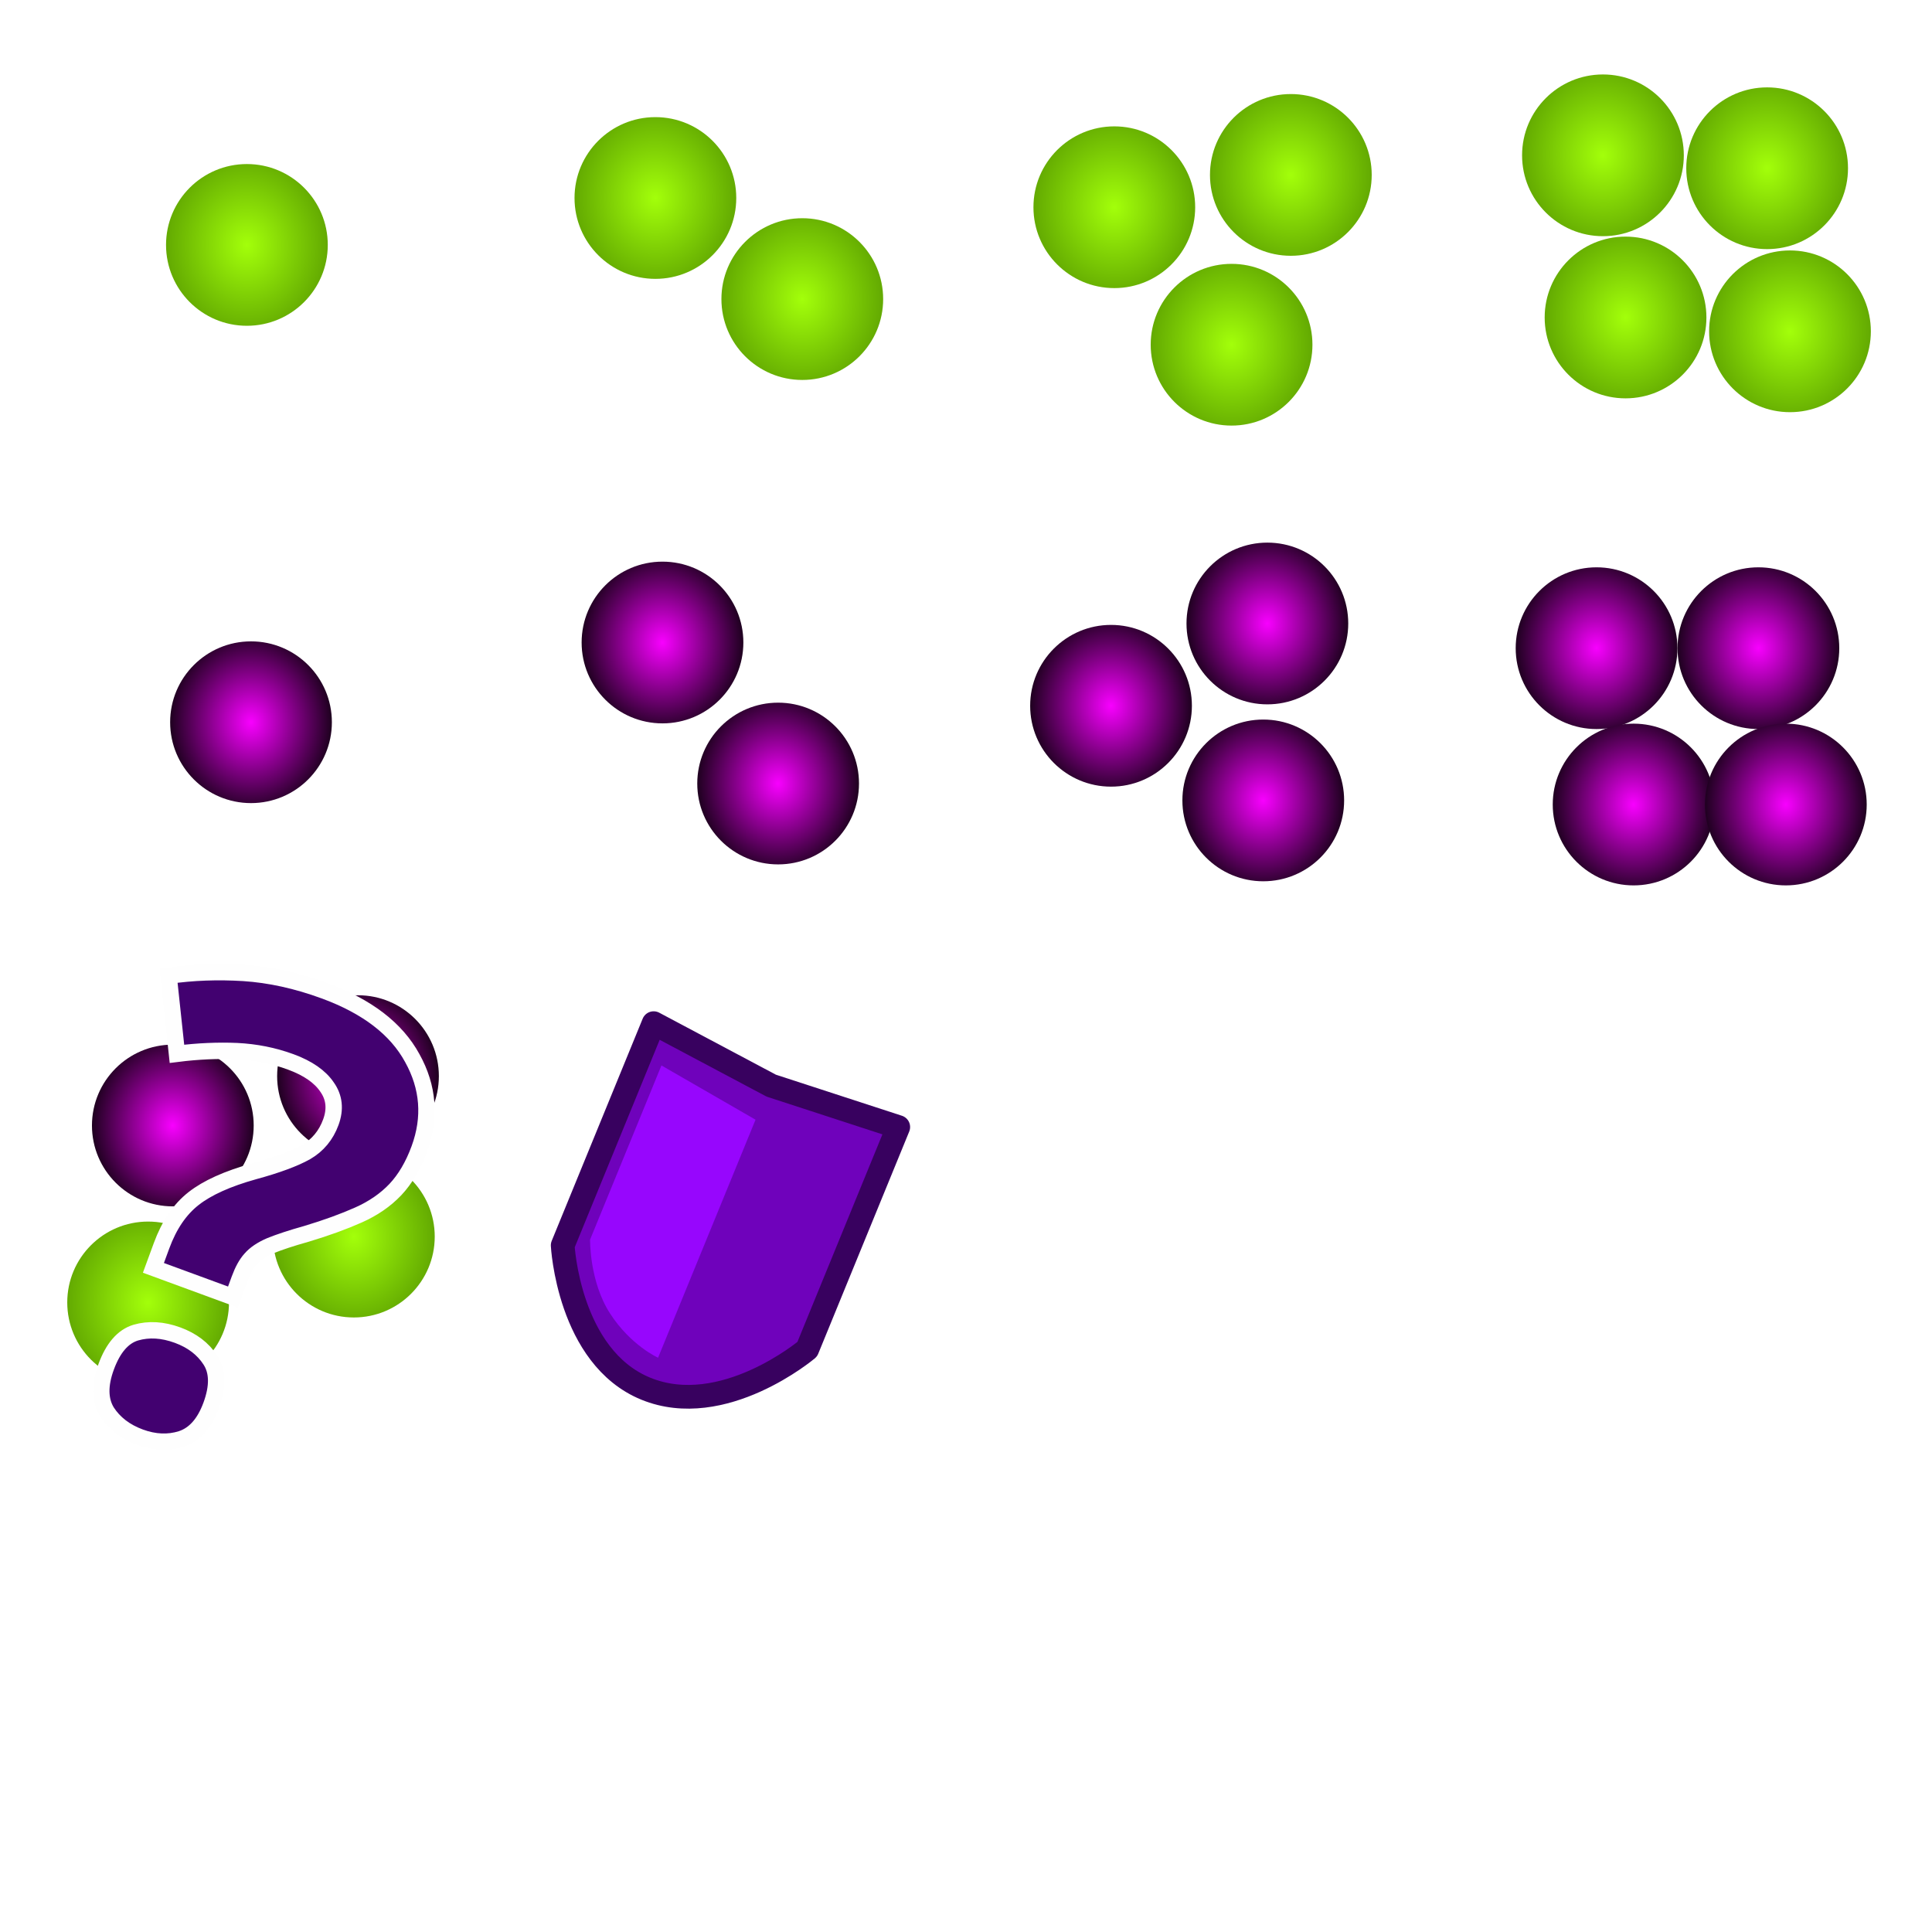
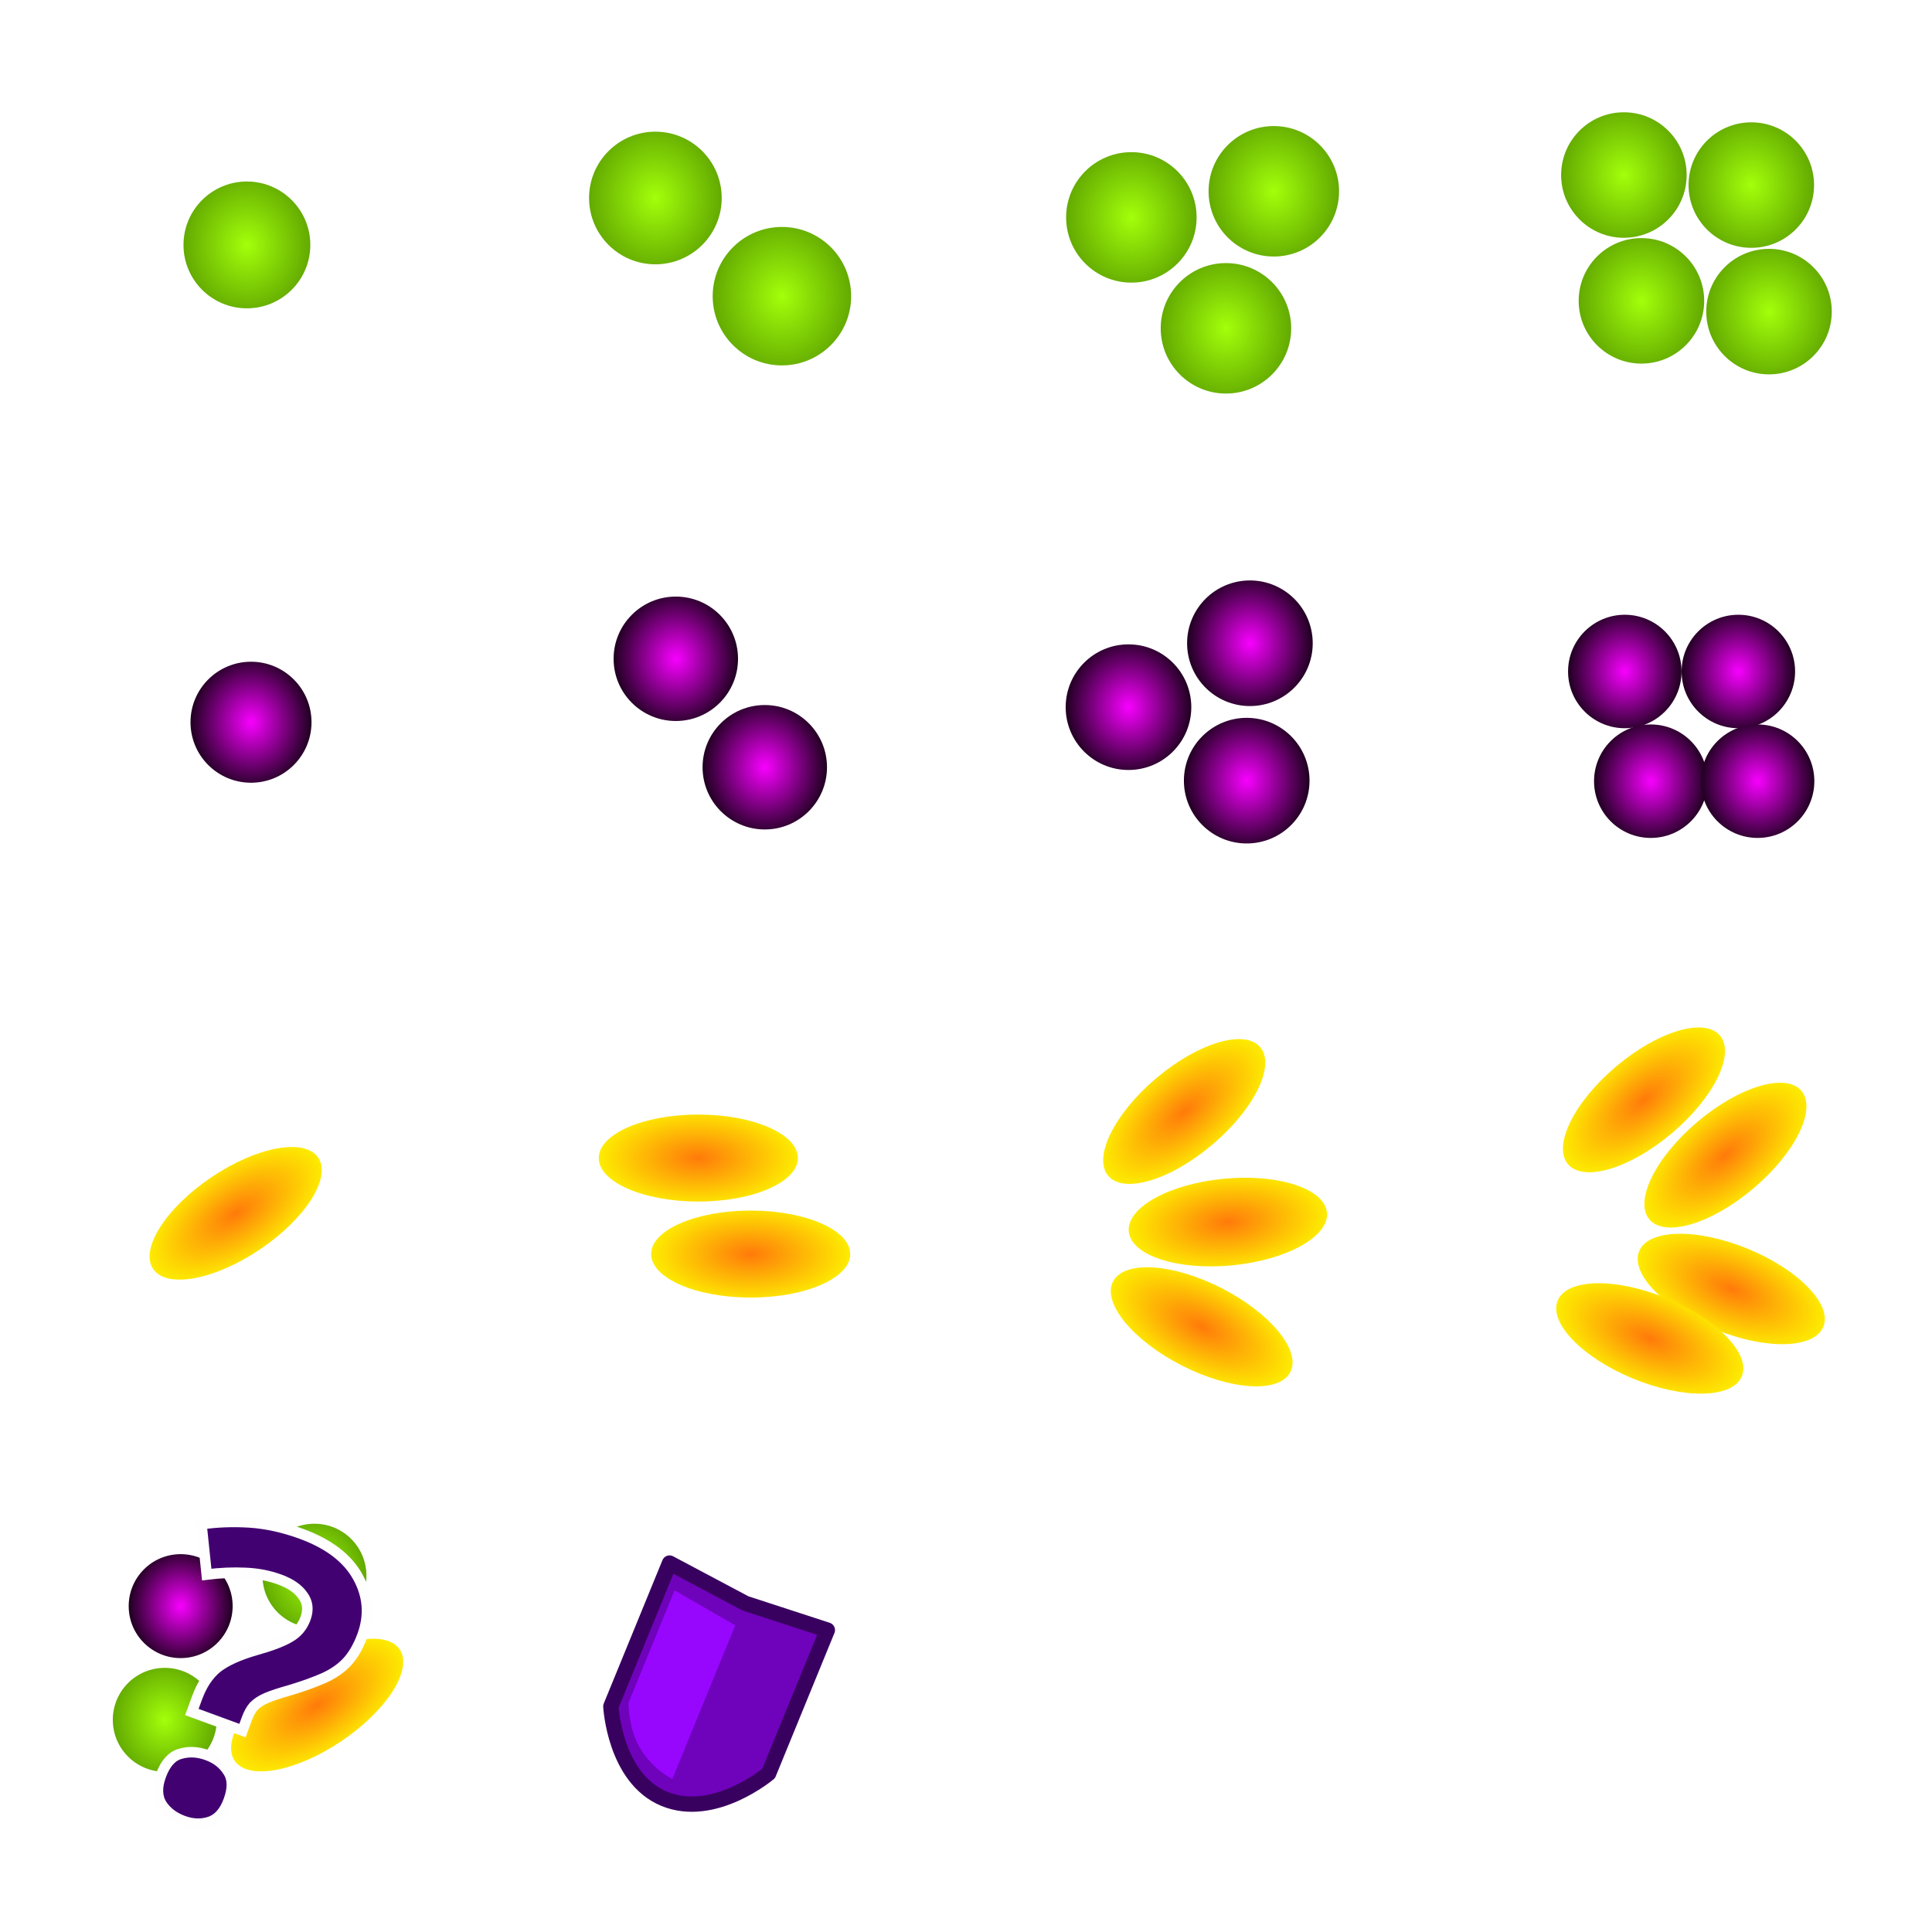
<svg xmlns="http://www.w3.org/2000/svg" xmlns:xlink="http://www.w3.org/1999/xlink" width="256" height="256" viewBox="0 0 67.733 67.733" version="1.1" id="svg8">
  <defs id="defs2">
    <linearGradient id="linearGradient4668">
      <stop style="stop-color:#f800ff;stop-opacity:1" offset="0" id="stop4664" />
      <stop style="stop-color:#000000;stop-opacity:1" offset="1" id="stop4666" />
    </linearGradient>
-     <radialGradient xlink:href="#linearGradient963" id="radialGradient933-0" cx="122.653" cy="93.171" fx="122.653" fy="93.171" r="2.835" gradientUnits="userSpaceOnUse" gradientTransform="matrix(1.140641,-0.04223909,0.04714159,1.27303,-121.3188,122.7792)" />
+     <radialGradient xlink:href="#linearGradient963" id="radialGradient933-0" cx="122.653" cy="93.171" fx="122.653" fy="93.171" r="2.835" gradientUnits="userSpaceOnUse" gradientTransform="matrix(0.9354174,-0.03463945,0.03865989,1.043987,-95.35716,143.1873)" />
    <linearGradient id="linearGradient963">
      <stop id="stop959" offset="0" style="stop-color:#a3ff0a;stop-opacity:1" />
      <stop id="stop961" offset="1" style="stop-color:#5a9e00;stop-opacity:1" />
    </linearGradient>
-     <radialGradient xlink:href="#linearGradient963" id="radialGradient933-0-8" cx="122.653" cy="93.171" fx="122.653" fy="93.171" r="2.835" gradientUnits="userSpaceOnUse" gradientTransform="matrix(1.140641,-0.04223909,0.04714159,1.27303,-116.1688,126.3227)" />
-     <radialGradient xlink:href="#linearGradient963" id="radialGradient933-0-7" cx="122.653" cy="93.171" fx="122.653" fy="93.171" r="2.835" gradientUnits="userSpaceOnUse" gradientTransform="matrix(1.140641,-0.04223909,0.04714159,1.27303,-99.04019,121.9697)" />
-     <radialGradient xlink:href="#linearGradient963" id="radialGradient933-0-8-2" cx="122.653" cy="93.171" fx="122.653" fy="93.171" r="2.835" gradientUnits="userSpaceOnUse" gradientTransform="matrix(1.140641,-0.0422391,0.04714161,1.27303,-105.2296,123.1036)" />
-     <radialGradient xlink:href="#linearGradient963" id="radialGradient933-0-7-7" cx="122.653" cy="93.171" fx="122.653" fy="93.171" r="2.835" gradientUnits="userSpaceOnUse" gradientTransform="matrix(1.140641,-0.0422391,0.04714161,1.27303,-101.1191,127.9228)" />
-     <radialGradient xlink:href="#linearGradient4668" id="radialGradient933-0-7-7-9" cx="122.653" cy="93.171" fx="122.653" fy="93.171" r="2.835" gradientUnits="userSpaceOnUse" gradientTransform="matrix(1.140641,-0.04223911,0.04714162,1.27303,-121.07,138.3632)" />
-     <radialGradient xlink:href="#linearGradient4668" id="radialGradient933-0-7-7-9-6" cx="122.653" cy="93.171" fx="122.653" fy="93.171" r="2.835" gradientUnits="userSpaceOnUse" gradientTransform="matrix(1.140641,-0.04223913,0.04714163,1.27303,-117.016,143.3068)" />
-     <radialGradient xlink:href="#linearGradient963" id="radialGradient933-0-5" cx="122.653" cy="93.171" fx="122.653" fy="93.171" r="2.835" gradientUnits="userSpaceOnUse" gradientTransform="matrix(1.140641,-0.04223909,0.04714159,1.27303,-135.6399,124.424)" />
-     <radialGradient xlink:href="#linearGradient963" id="radialGradient933-0-7-7-6" cx="122.653" cy="93.171" fx="122.653" fy="93.171" r="2.835" gradientUnits="userSpaceOnUse" gradientTransform="matrix(1.140641,-0.0422391,0.04714161,1.27303,-87.30647,126.9678)" />
-     <radialGradient xlink:href="#linearGradient963" id="radialGradient933-0-8-2-1" cx="122.653" cy="93.171" fx="122.653" fy="93.171" r="2.835" gradientUnits="userSpaceOnUse" gradientTransform="matrix(1.140641,-0.0422391,0.04714161,1.27303,-88.09895,121.283)" />
-     <radialGradient xlink:href="#linearGradient963" id="radialGradient933-0-7-9" cx="122.653" cy="93.171" fx="122.653" fy="93.171" r="2.835" gradientUnits="userSpaceOnUse" gradientTransform="matrix(1.140641,-0.04223909,0.04714159,1.27303,-82.34238,121.736)" />
-     <radialGradient xlink:href="#linearGradient963" id="radialGradient933-0-7-7-6-0" cx="122.653" cy="93.171" fx="122.653" fy="93.171" r="2.835" gradientUnits="userSpaceOnUse" gradientTransform="matrix(1.140641,-0.0422391,0.04714161,1.27303,-81.54202,127.4535)" />
-     <radialGradient xlink:href="#linearGradient4668" id="radialGradient933-0-7-7-9-2" cx="122.653" cy="93.171" fx="122.653" fy="93.171" r="2.835" gradientUnits="userSpaceOnUse" gradientTransform="matrix(1.140641,-0.04223911,0.04714162,1.27303,-135.4957,141.1583)" />
-     <radialGradient xlink:href="#linearGradient4668" id="radialGradient933-0-7-7-9-6-9" cx="122.653" cy="93.171" fx="122.653" fy="93.171" r="2.835" gradientUnits="userSpaceOnUse" gradientTransform="matrix(1.140641,-0.04223913,0.04714163,1.27303,-105.3451,140.5813)" />
-     <radialGradient xlink:href="#linearGradient4668" id="radialGradient933-0-7-7-9-6-1" cx="122.653" cy="93.171" fx="122.653" fy="93.171" r="2.835" gradientUnits="userSpaceOnUse" gradientTransform="matrix(1.140641,-0.04223913,0.04714163,1.27303,-99.86321,137.696)" />
-     <radialGradient xlink:href="#linearGradient4668" id="radialGradient933-0-7-7-9-6-7" cx="122.653" cy="93.171" fx="122.653" fy="93.171" r="2.835" gradientUnits="userSpaceOnUse" gradientTransform="matrix(1.140641,-0.04223913,0.04714163,1.27303,-100.0075,143.8993)" />
-     <radialGradient xlink:href="#linearGradient4668" id="radialGradient933-0-7-7-9-6-4" cx="122.653" cy="93.171" fx="122.653" fy="93.171" r="2.835" gradientUnits="userSpaceOnUse" gradientTransform="matrix(1.140641,-0.04223913,0.04714163,1.27303,-88.32232,138.5616)" />
-     <radialGradient xlink:href="#linearGradient4668" id="radialGradient933-0-7-7-9-6-8" cx="122.653" cy="93.171" fx="122.653" fy="93.171" r="2.835" gradientUnits="userSpaceOnUse" gradientTransform="matrix(1.140641,-0.04223913,0.04714163,1.27303,-82.64826,138.5616)" />
-     <radialGradient xlink:href="#linearGradient4668" id="radialGradient933-0-7-7-9-6-14" cx="122.653" cy="93.171" fx="122.653" fy="93.171" r="2.835" gradientUnits="userSpaceOnUse" gradientTransform="matrix(1.140641,-0.04223913,0.04714163,1.27303,-87.02397,144.0435)" />
-     <radialGradient xlink:href="#linearGradient4668" id="radialGradient933-0-7-7-9-6-2" cx="122.653" cy="93.171" fx="122.653" fy="93.171" r="2.835" gradientUnits="userSpaceOnUse" gradientTransform="matrix(1.140641,-0.04223913,0.04714163,1.27303,-81.68631,144.0435)" />
-     <radialGradient xlink:href="#linearGradient4668" id="radialGradient933-0-7-7-9-2-9" cx="122.653" cy="93.171" fx="122.653" fy="93.171" r="2.835" gradientUnits="userSpaceOnUse" gradientTransform="matrix(1.140641,-0.04223911,0.04714162,1.27303,-138.2367,155.2959)" />
-     <radialGradient xlink:href="#linearGradient963" id="radialGradient933-0-5-5" cx="122.653" cy="93.171" fx="122.653" fy="93.171" r="2.835" gradientUnits="userSpaceOnUse" gradientTransform="matrix(1.140641,-0.04223909,0.04714159,1.27303,-131.8892,159.1909)" />
-     <radialGradient xlink:href="#linearGradient963" id="radialGradient933-0-5-53" cx="122.653" cy="93.171" fx="122.653" fy="93.171" r="2.835" gradientUnits="userSpaceOnUse" gradientTransform="matrix(1.140641,-0.04223909,0.04714159,1.27303,-139.1022,161.4991)" />
-     <radialGradient xlink:href="#linearGradient4668" id="radialGradient933-0-7-7-9-2-5" cx="122.653" cy="93.171" fx="122.653" fy="93.171" r="2.835" gradientUnits="userSpaceOnUse" gradientTransform="matrix(1.140641,-0.04223911,0.04714162,1.27303,-131.7449,153.5648)" />
+     <radialGradient xlink:href="#linearGradient963" id="radialGradient933-0-8" cx="122.653" cy="93.171" fx="122.653" fy="93.171" r="2.835" gradientUnits="userSpaceOnUse" gradientTransform="matrix(0.9764622,-0.03615938,0.04035623,1.089796,-96.1136,142.5472)" />
+     <radialGradient xlink:href="#linearGradient963" id="radialGradient933-0-7" cx="122.653" cy="93.171" fx="122.653" fy="93.171" r="2.835" gradientUnits="userSpaceOnUse" gradientTransform="matrix(0.9204007,-0.03408336,0.03803927,1.027227,-71.77644,144.4458)" />
+     <radialGradient xlink:href="#linearGradient963" id="radialGradient933-0-8-2" cx="122.653" cy="93.171" fx="122.653" fy="93.171" r="2.835" gradientUnits="userSpaceOnUse" gradientTransform="matrix(0.9204007,-0.03408337,0.03803928,1.027227,-76.77073,145.3608)" />
+     <radialGradient xlink:href="#linearGradient963" id="radialGradient933-0-7-7" cx="122.653" cy="93.171" fx="122.653" fy="93.171" r="2.835" gradientUnits="userSpaceOnUse" gradientTransform="matrix(0.9204007,-0.03408337,0.03803928,1.027227,-73.45391,149.2495)" />
+     <radialGradient xlink:href="#linearGradient4668" id="radialGradient933-0-7-7-9" cx="122.653" cy="93.171" fx="122.653" fy="93.171" r="2.835" gradientUnits="userSpaceOnUse" gradientTransform="matrix(0.8773853,-0.03249047,0.0362615,0.9792194,-87.29923,165.1126)" />
+     <radialGradient xlink:href="#linearGradient4668" id="radialGradient933-0-7-7-9-6" cx="122.653" cy="93.171" fx="122.653" fy="93.171" r="2.835" gradientUnits="userSpaceOnUse" gradientTransform="matrix(0.8773853,-0.03249049,0.03626151,0.9792194,-84.18091,168.9153)" />
+     <radialGradient xlink:href="#linearGradient963" id="radialGradient933-0-5" cx="122.653" cy="93.171" fx="122.653" fy="93.171" r="2.835" gradientUnits="userSpaceOnUse" gradientTransform="matrix(0.8943726,-0.03311952,0.03696355,0.9981785,-104.486,148.9137)" />
+     <radialGradient xlink:href="#linearGradient963" id="radialGradient933-0-7-7-6" cx="122.653" cy="93.171" fx="122.653" fy="93.171" r="2.835" gradientUnits="userSpaceOnUse" gradientTransform="matrix(0.8851357,-0.03277747,0.03658181,0.9878694,-54.42714,151.7937)" />
+     <radialGradient xlink:href="#linearGradient963" id="radialGradient933-0-8-2-1" cx="122.653" cy="93.171" fx="122.653" fy="93.171" r="2.835" gradientUnits="userSpaceOnUse" gradientTransform="matrix(0.8851357,-0.03277747,0.03658181,0.9878694,-55.04211,147.3824)" />
+     <radialGradient xlink:href="#linearGradient963" id="radialGradient933-0-7-9" cx="122.653" cy="93.171" fx="122.653" fy="93.171" r="2.835" gradientUnits="userSpaceOnUse" gradientTransform="matrix(0.8851357,-0.03277746,0.03658179,0.9878694,-50.57502,147.7339)" />
+     <radialGradient xlink:href="#linearGradient963" id="radialGradient933-0-7-7-6-0" cx="122.653" cy="93.171" fx="122.653" fy="93.171" r="2.835" gradientUnits="userSpaceOnUse" gradientTransform="matrix(0.8851357,-0.03277747,0.03658181,0.9878694,-49.95395,152.1707)" />
+     <radialGradient xlink:href="#linearGradient4668" id="radialGradient933-0-7-7-9-2" cx="122.653" cy="93.171" fx="122.653" fy="93.171" r="2.835" gradientUnits="userSpaceOnUse" gradientTransform="matrix(0.8533279,-0.03159961,0.03526722,0.9523698,-99.14943,169.7297)" />
+     <radialGradient xlink:href="#linearGradient4668" id="radialGradient933-0-7-7-9-6-9" cx="122.653" cy="93.171" fx="122.653" fy="93.171" r="2.835" gradientUnits="userSpaceOnUse" gradientTransform="matrix(0.8858401,-0.03280358,0.03661094,0.9886555,-72.49948,165.9678)" />
+     <radialGradient xlink:href="#linearGradient4668" id="radialGradient933-0-7-7-9-6-1" cx="122.653" cy="93.171" fx="122.653" fy="93.171" r="2.835" gradientUnits="userSpaceOnUse" gradientTransform="matrix(0.8858401,-0.03280358,0.03661094,0.9886555,-68.24214,163.7271)" />
+     <radialGradient xlink:href="#linearGradient4668" id="radialGradient933-0-7-7-9-6-7" cx="122.653" cy="93.171" fx="122.653" fy="93.171" r="2.835" gradientUnits="userSpaceOnUse" gradientTransform="matrix(0.8858401,-0.03280358,0.03661094,0.9886555,-68.35417,168.5446)" />
+     <radialGradient xlink:href="#linearGradient4668" id="radialGradient933-0-7-7-9-6-4" cx="122.653" cy="93.171" fx="122.653" fy="93.171" r="2.835" gradientUnits="userSpaceOnUse" gradientTransform="matrix(0.8002478,-0.02963401,0.03307349,0.8931289,-44.27103,173.2294)" />
+     <radialGradient xlink:href="#linearGradient4668" id="radialGradient933-0-7-7-9-6-8" cx="122.653" cy="93.171" fx="122.653" fy="93.171" r="2.835" gradientUnits="userSpaceOnUse" gradientTransform="matrix(0.8002478,-0.02963401,0.03307349,0.8931289,-40.29024,173.2293)" />
+     <radialGradient xlink:href="#linearGradient4668" id="radialGradient933-0-7-7-9-6-14" cx="122.653" cy="93.171" fx="122.653" fy="93.171" r="2.835" gradientUnits="userSpaceOnUse" gradientTransform="matrix(0.8002478,-0.02963401,0.03307349,0.8931289,-43.36014,177.0753)" />
+     <radialGradient xlink:href="#linearGradient4668" id="radialGradient933-0-7-7-9-6-2" cx="122.653" cy="93.171" fx="122.653" fy="93.171" r="2.835" gradientUnits="userSpaceOnUse" gradientTransform="matrix(0.8002478,-0.02963401,0.03307349,0.8931289,-39.61536,177.0753)" />
+     <radialGradient xlink:href="#linearGradient4668" id="radialGradient933-0-7-7-9-2-9" cx="122.653" cy="93.171" fx="122.653" fy="93.171" r="2.835" gradientUnits="userSpaceOnUse" gradientTransform="matrix(0.7329677,-0.02714254,0.03029286,0.81804,-86.38978,212.6867)" />
+     <radialGradient xlink:href="#linearGradient963" id="radialGradient933-0-5-5" cx="122.653" cy="93.171" fx="122.653" fy="93.171" r="2.835" gradientUnits="userSpaceOnUse" gradientTransform="matrix(0.7329677,-0.02714253,0.03029284,0.81804,-81.69888,211.6194)" />
+     <radialGradient xlink:href="#linearGradient963" id="radialGradient933-0-5-53" cx="122.653" cy="93.171" fx="122.653" fy="93.171" r="2.835" gradientUnits="userSpaceOnUse" gradientTransform="matrix(0.7329677,-0.02714253,0.03029284,0.81804,-86.94598,216.6729)" />
+     <radialGradient xlink:href="#linearGradient4837" id="radialGradient933-9-4" cx="122.653" cy="93.171" fx="122.653" fy="93.171" r="2.835" gradientUnits="userSpaceOnUse" gradientTransform="matrix(1.404116,-0.02272562,0.05803072,0.6849203,-322.6703,168.9897)" />
+     <linearGradient id="linearGradient4837">
+       <stop style="stop-color:#ff7a0a;stop-opacity:1" offset="0" id="stop4833" />
+       <stop style="stop-color:#fdfc00;stop-opacity:1" offset="1" id="stop4835" />
+     </linearGradient>
+     <radialGradient xlink:href="#linearGradient4837" id="radialGradient933-9-4-7" cx="122.653" cy="93.171" fx="122.653" fy="93.171" r="2.835" gradientUnits="userSpaceOnUse" gradientTransform="matrix(1.404116,-0.02272562,0.05803072,0.6849203,-153.1443,208.8384)" />
+     <radialGradient xlink:href="#linearGradient4837" id="radialGradient933-9-4-3" cx="122.653" cy="93.171" fx="122.653" fy="93.171" r="2.835" gradientUnits="userSpaceOnUse" gradientTransform="matrix(1.404116,-0.02272562,0.05803072,0.6849203,-151.3081,212.2047)" />
+     <radialGradient xlink:href="#linearGradient4837" id="radialGradient933-9-4-72" cx="122.653" cy="93.171" fx="122.653" fy="93.171" r="2.835" gradientUnits="userSpaceOnUse" gradientTransform="matrix(1.404116,-0.02272562,0.05803072,0.6849203,-319.2507,170.5228)" />
+     <radialGradient xlink:href="#linearGradient4837" id="radialGradient933-9-4-75" cx="122.653" cy="93.171" fx="122.653" fy="93.171" r="2.835" gradientUnits="userSpaceOnUse" gradientTransform="matrix(1.404116,-0.02272562,0.05803072,0.6849203,-160.6229,213.9414)" />
+     <radialGradient xlink:href="#linearGradient4837" id="radialGradient933-9-4-4" cx="122.653" cy="93.171" fx="122.653" fy="93.171" r="2.835" gradientUnits="userSpaceOnUse" gradientTransform="matrix(1.404116,-0.02272562,0.05803072,0.6849203,-14.90997,165.5872)" />
+     <radialGradient xlink:href="#linearGradient4837" id="radialGradient933-9-4-72-2" cx="122.653" cy="93.171" fx="122.653" fy="93.171" r="2.835" gradientUnits="userSpaceOnUse" gradientTransform="matrix(1.404116,-0.02272562,0.05803072,0.6849203,-306.6858,180.6251)" />
+     <radialGradient xlink:href="#linearGradient4837" id="radialGradient933-9-4-72-8" cx="122.653" cy="93.171" fx="122.653" fy="93.171" r="2.835" gradientUnits="userSpaceOnUse" gradientTransform="matrix(1.404116,-0.02272562,0.05803072,0.6849203,-305.7582,183.9498)" />
+     <radialGradient xlink:href="#linearGradient4837" id="radialGradient933-9-4-72-5" cx="122.653" cy="93.171" fx="122.653" fy="93.171" r="2.835" gradientUnits="userSpaceOnUse" gradientTransform="matrix(1.404116,-0.02272562,0.05803072,0.6849203,-17.24525,169.8146)" />
+     <radialGradient xlink:href="#linearGradient4837" id="radialGradient933-9-4-72-5-3" cx="122.653" cy="93.171" fx="122.653" fy="93.171" r="2.835" gradientUnits="userSpaceOnUse" gradientTransform="matrix(1.404116,-0.02272562,0.05803072,0.6849203,-19.22887,172.5035)" />
+     <radialGradient xlink:href="#linearGradient4837" id="radialGradient933-9-4-5" cx="122.653" cy="93.171" fx="122.653" fy="93.171" r="2.835" gradientUnits="userSpaceOnUse" gradientTransform="matrix(1.404116,-0.0227256,0.05803071,0.6849203,-329.9359,184.882)" />
  </defs>
  <g id="layer1" transform="translate(0,-229.2666)">
-     <circle r="2.835" cy="236.208" cx="22.977" id="path925-2" style="fill:url(#radialGradient933-0);fill-opacity:1;stroke:none;stroke-width:0.965;stroke-linejoin:round;stroke-miterlimit:4;stroke-dasharray:none;stroke-opacity:1" />
-     <circle r="2.835" cy="239.752" cx="28.127" id="path925-2-2" style="fill:url(#radialGradient933-0-8);fill-opacity:1;stroke:none;stroke-width:0.965;stroke-linejoin:round;stroke-miterlimit:4;stroke-dasharray:none;stroke-opacity:1" />
-     <circle r="2.835" cy="235.399" cx="45.255" id="path925-2-3" style="fill:url(#radialGradient933-0-7);fill-opacity:1;stroke:none;stroke-width:0.965;stroke-linejoin:round;stroke-miterlimit:4;stroke-dasharray:none;stroke-opacity:1" />
-     <circle r="2.835" cy="236.532" cx="39.066" id="path925-2-2-5" style="fill:url(#radialGradient933-0-8-2);fill-opacity:1;stroke:none;stroke-width:0.965;stroke-linejoin:round;stroke-miterlimit:4;stroke-dasharray:none;stroke-opacity:1" />
-     <circle r="2.835" cy="241.352" cx="43.177" id="path925-2-3-8" style="fill:url(#radialGradient933-0-7-7);fill-opacity:1;stroke:none;stroke-width:0.965;stroke-linejoin:round;stroke-miterlimit:4;stroke-dasharray:none;stroke-opacity:1" />
-     <circle r="2.835" cy="251.792" cx="23.226" id="path925-2-3-8-7" style="fill:url(#radialGradient933-0-7-7-9);fill-opacity:1;stroke:none;stroke-width:0.965;stroke-linejoin:round;stroke-miterlimit:4;stroke-dasharray:none;stroke-opacity:1" />
-     <circle r="2.835" cy="256.736" cx="27.28" id="path925-2-3-8-7-2" style="fill:url(#radialGradient933-0-7-7-9-6);fill-opacity:1;stroke:none;stroke-width:0.965;stroke-linejoin:round;stroke-miterlimit:4;stroke-dasharray:none;stroke-opacity:1" />
+     <circle r="2.325" cy="236.208" cx="22.977" id="path925-2" style="fill:url(#radialGradient933-0);fill-opacity:1;stroke:none;stroke-width:0.791;stroke-linejoin:round;stroke-miterlimit:4;stroke-dasharray:none;stroke-opacity:1" />
+     <circle r="2.427" cy="239.65" cx="27.413" id="path925-2-2" style="fill:url(#radialGradient933-0-8);fill-opacity:1;stroke:none;stroke-width:0.826;stroke-linejoin:round;stroke-miterlimit:4;stroke-dasharray:none;stroke-opacity:1" />
+     <circle r="2.287" cy="235.973" cx="44.658" id="path925-2-3" style="fill:url(#radialGradient933-0-7);fill-opacity:1;stroke:none;stroke-width:0.779;stroke-linejoin:round;stroke-miterlimit:4;stroke-dasharray:none;stroke-opacity:1" />
+     <circle r="2.287" cy="236.888" cx="39.664" id="path925-2-2-5" style="fill:url(#radialGradient933-0-8-2);fill-opacity:1;stroke:none;stroke-width:0.779;stroke-linejoin:round;stroke-miterlimit:4;stroke-dasharray:none;stroke-opacity:1" />
+     <circle r="2.287" cy="240.777" cx="42.98" id="path925-2-3-8" style="fill:url(#radialGradient933-0-7-7);fill-opacity:1;stroke:none;stroke-width:0.779;stroke-linejoin:round;stroke-miterlimit:4;stroke-dasharray:none;stroke-opacity:1" />
+     <circle r="2.181" cy="252.363" cx="23.693" id="path925-2-3-8-7" style="fill:url(#radialGradient933-0-7-7-9);fill-opacity:1;stroke:none;stroke-width:0.742;stroke-linejoin:round;stroke-miterlimit:4;stroke-dasharray:none;stroke-opacity:1" />
+     <circle r="2.181" cy="256.165" cx="26.812" id="path925-2-3-8-7-2" style="fill:url(#radialGradient933-0-7-7-9-6);fill-opacity:1;stroke:none;stroke-width:0.742;stroke-linejoin:round;stroke-miterlimit:4;stroke-dasharray:none;stroke-opacity:1" />
    <g transform="translate(-33.36915,-18.57843)" id="g4512-8">
      <path id="rect4490-5" d="m 5.098,285.672 h 4.948 v 8.687 H 5.098 Z" style="opacity:1;fill:#e69200;fill-opacity:0.988;stroke:#000000;stroke-width:1.28;stroke-linecap:round;stroke-linejoin:round;stroke-miterlimit:4;stroke-dasharray:none;stroke-dashoffset:0;stroke-opacity:1;paint-order:normal" />
      <path id="rect4492-3" d="m 7.533,281.401 c 0,0 1.385,0.694 1.788,1.5 0.403,0.806 0.726,2.771 0.726,2.771 l -4.948,-10e-6 c 0,0 0.279,-1.793 0.705,-2.62 0.426,-0.828 1.73,-1.651 1.73,-1.651 z" style="opacity:1;fill:#e69200;fill-opacity:0.987;stroke:#000000;stroke-width:1.232;stroke-linecap:round;stroke-linejoin:round;stroke-miterlimit:4;stroke-dasharray:none;stroke-dashoffset:0;stroke-opacity:1;paint-order:normal" />
      <rect y="286.511" x="6.048" height="6.804" width="1.606" id="rect4499-4" style="opacity:1;fill:#ffbf4f;fill-opacity:0.988;stroke:none;stroke-width:0.882;stroke-linecap:round;stroke-linejoin:round;stroke-miterlimit:4;stroke-dasharray:none;stroke-dashoffset:0;stroke-opacity:1;paint-order:normal" />
    </g>
    <g id="g4719" transform="translate(-16.57071,-16.97161)">
      <path style="opacity:1;fill:#e69200;fill-opacity:0.988;stroke:#000000;stroke-width:1.28;stroke-linecap:round;stroke-linejoin:round;stroke-miterlimit:4;stroke-dasharray:none;stroke-dashoffset:0;stroke-opacity:1;paint-order:normal" d="m 5.098,285.672 h 4.948 v 8.687 H 5.098 Z" id="rect4490" transform="matrix(0.9416693,0.769181,-0.769181,0.9416693,222.7505,10.69034)" />
      <path style="opacity:1;fill:#e69200;fill-opacity:0.987;stroke:#000000;stroke-width:1.232;stroke-linecap:round;stroke-linejoin:round;stroke-miterlimit:4;stroke-dasharray:none;stroke-dashoffset:0;stroke-opacity:1;paint-order:normal" d="m 7.533,281.401 c 0,0 1.385,0.694 1.788,1.5 0.403,0.806 0.726,2.771 0.726,2.771 l -4.948,-10e-6 c 0,0 0.279,-1.793 0.705,-2.62 0.426,-0.828 1.73,-1.651 1.73,-1.651 z" id="rect4492" transform="matrix(0.9416693,0.769181,-0.769181,0.9416693,222.7505,10.69034)" />
      <rect style="opacity:1;fill:#ffbf4f;fill-opacity:0.988;stroke:none;stroke-width:0.882;stroke-linecap:round;stroke-linejoin:round;stroke-miterlimit:4;stroke-dasharray:none;stroke-dashoffset:0;stroke-opacity:1;paint-order:normal" id="rect4499" width="1.606" height="6.804" x="6.048" y="286.511" transform="matrix(0.9416693,0.769181,-0.769181,0.9416693,222.7505,10.69034)" />
      <path id="rect4542" d="m -173.874,223.506 c 0.416,-0.13 1.01,0.078 1.01,0.078 l -1.399,1.71 -1.049,-0.816 c 0,0 1.022,-0.841 1.438,-0.971 z" style="opacity:1;fill:#ffbf4f;fill-opacity:0.988;stroke:none;stroke-width:0.87;stroke-linecap:round;stroke-linejoin:round;stroke-miterlimit:4;stroke-dasharray:none;stroke-dashoffset:0;stroke-opacity:1;paint-order:normal" transform="matrix(1.215887,-1.9135629e-8,1.9135629e-8,1.215887,222.7505,10.69034)" />
      <text id="text4540" y="298.78" x="6.49" style="font-style:normal;font-variant:normal;font-weight:normal;font-stretch:normal;font-size:17.61px;line-height:1.25;font-family:Impact;-inkscape-font-specification:Impact;letter-spacing:0px;word-spacing:0px;fill:#54dd1e;fill-opacity:1;stroke:none;stroke-width:0.44" xml:space="preserve">
        <tspan style="fill:#54dd1e;fill-opacity:1;stroke-width:0.44" y="298.78" x="6.49" id="tspan4538">+</tspan>
      </text>
    </g>
-     <circle r="2.835" cy="237.853" cx="8.656" id="path925-2-8" style="fill:url(#radialGradient933-0-5);fill-opacity:1;stroke:none;stroke-width:0.965;stroke-linejoin:round;stroke-miterlimit:4;stroke-dasharray:none;stroke-opacity:1" />
-     <circle r="2.835" cy="235.165" cx="61.953" id="path925-2-3-5" style="fill:url(#radialGradient933-0-7-9);fill-opacity:1;stroke:none;stroke-width:0.965;stroke-linejoin:round;stroke-miterlimit:4;stroke-dasharray:none;stroke-opacity:1" />
-     <circle r="2.835" cy="234.712" cx="56.197" id="path925-2-2-5-1" style="fill:url(#radialGradient933-0-8-2-1);fill-opacity:1;stroke:none;stroke-width:0.965;stroke-linejoin:round;stroke-miterlimit:4;stroke-dasharray:none;stroke-opacity:1" />
-     <circle r="2.835" cy="240.397" cx="56.989" id="path925-2-3-8-0" style="fill:url(#radialGradient933-0-7-7-6);fill-opacity:1;stroke:none;stroke-width:0.965;stroke-linejoin:round;stroke-miterlimit:4;stroke-dasharray:none;stroke-opacity:1" />
-     <circle r="2.835" cy="240.882" cx="62.754" id="path925-2-3-8-0-3" style="fill:url(#radialGradient933-0-7-7-6-0);fill-opacity:1;stroke:none;stroke-width:0.965;stroke-linejoin:round;stroke-miterlimit:4;stroke-dasharray:none;stroke-opacity:1" />
-     <circle r="2.835" cy="254.587" cx="8.8" id="path925-2-3-8-7-0" style="fill:url(#radialGradient933-0-7-7-9-2);fill-opacity:1;stroke:none;stroke-width:0.965;stroke-linejoin:round;stroke-miterlimit:4;stroke-dasharray:none;stroke-opacity:1" />
-     <circle r="2.835" cy="254.01" cx="38.951" id="path925-2-3-8-7-2-9" style="fill:url(#radialGradient933-0-7-7-9-6-9);fill-opacity:1;stroke:none;stroke-width:0.965;stroke-linejoin:round;stroke-miterlimit:4;stroke-dasharray:none;stroke-opacity:1" />
-     <circle r="2.835" cy="251.125" cx="44.432" id="path925-2-3-8-7-2-8" style="fill:url(#radialGradient933-0-7-7-9-6-1);fill-opacity:1;stroke:none;stroke-width:0.965;stroke-linejoin:round;stroke-miterlimit:4;stroke-dasharray:none;stroke-opacity:1" />
-     <circle r="2.835" cy="257.328" cx="44.288" id="path925-2-3-8-7-2-7" style="fill:url(#radialGradient933-0-7-7-9-6-7);fill-opacity:1;stroke:none;stroke-width:0.965;stroke-linejoin:round;stroke-miterlimit:4;stroke-dasharray:none;stroke-opacity:1" />
-     <circle r="2.835" cy="251.991" cx="55.973" id="path925-2-3-8-7-2-89" style="fill:url(#radialGradient933-0-7-7-9-6-4);fill-opacity:1;stroke:none;stroke-width:0.965;stroke-linejoin:round;stroke-miterlimit:4;stroke-dasharray:none;stroke-opacity:1" />
-     <circle r="2.835" cy="251.991" cx="61.647" id="path925-2-3-8-7-2-74" style="fill:url(#radialGradient933-0-7-7-9-6-8);fill-opacity:1;stroke:none;stroke-width:0.965;stroke-linejoin:round;stroke-miterlimit:4;stroke-dasharray:none;stroke-opacity:1" />
-     <circle r="2.835" cy="257.472" cx="57.272" id="path925-2-3-8-7-2-1" style="fill:url(#radialGradient933-0-7-7-9-6-14);fill-opacity:1;stroke:none;stroke-width:0.965;stroke-linejoin:round;stroke-miterlimit:4;stroke-dasharray:none;stroke-opacity:1" />
-     <circle r="2.835" cy="257.472" cx="62.609" id="path925-2-3-8-7-2-3" style="fill:url(#radialGradient933-0-7-7-9-6-2);fill-opacity:1;stroke:none;stroke-width:0.965;stroke-linejoin:round;stroke-miterlimit:4;stroke-dasharray:none;stroke-opacity:1" />
-     <circle r="2.835" cy="268.725" cx="6.059" id="path925-2-3-8-7-0-7" style="fill:url(#radialGradient933-0-7-7-9-2-9);fill-opacity:1;stroke:none;stroke-width:0.965;stroke-linejoin:round;stroke-miterlimit:4;stroke-dasharray:none;stroke-opacity:1" />
-     <circle r="2.835" cy="272.62" cx="12.406" id="path925-2-8-8" style="fill:url(#radialGradient933-0-5-5);fill-opacity:1;stroke:none;stroke-width:0.965;stroke-linejoin:round;stroke-miterlimit:4;stroke-dasharray:none;stroke-opacity:1" />
-     <circle r="2.835" cy="274.928" cx="5.193" id="path925-2-8-5" style="fill:url(#radialGradient933-0-5-53);fill-opacity:1;stroke:none;stroke-width:0.965;stroke-linejoin:round;stroke-miterlimit:4;stroke-dasharray:none;stroke-opacity:1" />
-     <circle r="2.835" cy="266.994" cx="12.551" id="path925-2-3-8-7-0-6" style="fill:url(#radialGradient933-0-7-7-9-2-5);fill-opacity:1;stroke:none;stroke-width:0.965;stroke-linejoin:round;stroke-miterlimit:4;stroke-dasharray:none;stroke-opacity:1" />
-     <text xml:space="preserve" style="font-style:normal;font-variant:normal;font-weight:bold;font-stretch:normal;font-size:22.969px;line-height:1.25;font-family:'Myanmar Text';-inkscape-font-specification:'Myanmar Text Bold';letter-spacing:0px;word-spacing:0px;fill:#420170;fill-opacity:1;stroke:#fefefe;stroke-width:0.574;stroke-opacity:1" x="96.316" y="260.518" id="text5019" transform="rotate(20.16603)">
-       <tspan id="tspan5017" x="96.316" y="260.518" style="font-style:normal;font-variant:normal;font-weight:bold;font-stretch:normal;font-family:'Myanmar Text';-inkscape-font-specification:'Myanmar Text Bold';fill:#420170;fill-opacity:1;stroke:#fefefe;stroke-width:0.574;stroke-opacity:1">?</tspan>
+     <circle r="2.223" cy="237.853" cx="8.656" id="path925-2-8" style="fill:url(#radialGradient933-0-5);fill-opacity:1;stroke:none;stroke-width:0.757;stroke-linejoin:round;stroke-miterlimit:4;stroke-dasharray:none;stroke-opacity:1" />
+     <circle r="2.2" cy="235.755" cx="61.398" id="path925-2-3-5" style="fill:url(#radialGradient933-0-7-9);fill-opacity:1;stroke:none;stroke-width:0.749;stroke-linejoin:round;stroke-miterlimit:4;stroke-dasharray:none;stroke-opacity:1" />
+     <circle r="2.2" cy="235.403" cx="56.931" id="path925-2-2-5-1" style="fill:url(#radialGradient933-0-8-2-1);fill-opacity:1;stroke:none;stroke-width:0.749;stroke-linejoin:round;stroke-miterlimit:4;stroke-dasharray:none;stroke-opacity:1" />
+     <circle r="2.2" cy="239.814" cx="57.546" id="path925-2-3-8-0" style="fill:url(#radialGradient933-0-7-7-6);fill-opacity:1;stroke:none;stroke-width:0.749;stroke-linejoin:round;stroke-miterlimit:4;stroke-dasharray:none;stroke-opacity:1" />
+     <circle r="2.2" cy="240.191" cx="62.019" id="path925-2-3-8-0-3" style="fill:url(#radialGradient933-0-7-7-6-0);fill-opacity:1;stroke:none;stroke-width:0.749;stroke-linejoin:round;stroke-miterlimit:4;stroke-dasharray:none;stroke-opacity:1" />
+     <circle r="2.121" cy="254.587" cx="8.8" id="path925-2-3-8-7-0" style="fill:url(#radialGradient933-0-7-7-9-2);fill-opacity:1;stroke:none;stroke-width:0.722;stroke-linejoin:round;stroke-miterlimit:4;stroke-dasharray:none;stroke-opacity:1" />
+     <circle r="2.202" cy="254.059" cx="39.563" id="path925-2-3-8-7-2-9" style="fill:url(#radialGradient933-0-7-7-9-6-9);fill-opacity:1;stroke:none;stroke-width:0.749;stroke-linejoin:round;stroke-miterlimit:4;stroke-dasharray:none;stroke-opacity:1" />
+     <circle r="2.202" cy="251.818" cx="43.82" id="path925-2-3-8-7-2-8" style="fill:url(#radialGradient933-0-7-7-9-6-1);fill-opacity:1;stroke:none;stroke-width:0.749;stroke-linejoin:round;stroke-miterlimit:4;stroke-dasharray:none;stroke-opacity:1" />
+     <circle r="2.202" cy="256.635" cx="43.708" id="path925-2-3-8-7-2-7" style="fill:url(#radialGradient933-0-7-7-9-6-7);fill-opacity:1;stroke:none;stroke-width:0.749;stroke-linejoin:round;stroke-miterlimit:4;stroke-dasharray:none;stroke-opacity:1" />
+     <circle r="1.989" cy="252.808" cx="56.963" id="path925-2-3-8-7-2-89" style="fill:url(#radialGradient933-0-7-7-9-6-4);fill-opacity:1;stroke:none;stroke-width:0.677;stroke-linejoin:round;stroke-miterlimit:4;stroke-dasharray:none;stroke-opacity:1" />
+     <circle r="1.989" cy="252.808" cx="60.944" id="path925-2-3-8-7-2-74" style="fill:url(#radialGradient933-0-7-7-9-6-8);fill-opacity:1;stroke:none;stroke-width:0.677;stroke-linejoin:round;stroke-miterlimit:4;stroke-dasharray:none;stroke-opacity:1" />
+     <circle r="1.989" cy="256.654" cx="57.874" id="path925-2-3-8-7-2-1" style="fill:url(#radialGradient933-0-7-7-9-6-14);fill-opacity:1;stroke:none;stroke-width:0.677;stroke-linejoin:round;stroke-miterlimit:4;stroke-dasharray:none;stroke-opacity:1" />
+     <circle r="1.989" cy="256.654" cx="61.619" id="path925-2-3-8-7-2-3" style="fill:url(#radialGradient933-0-7-7-9-6-2);fill-opacity:1;stroke:none;stroke-width:0.677;stroke-linejoin:round;stroke-miterlimit:4;stroke-dasharray:none;stroke-opacity:1" />
+     <ellipse style="fill:url(#radialGradient933-9-4-5);fill-opacity:1;stroke:none;stroke-width:0.785;stroke-linejoin:round;stroke-miterlimit:4;stroke-dasharray:none;stroke-opacity:1" id="path925-5-9-3" cx="-152.31" cy="245.909" rx="3.49" ry="1.525" transform="rotate(-33.97592)" />
+     <circle r="1.822" cy="285.575" cx="6.334" id="path925-2-3-8-7-0-7" style="fill:url(#radialGradient933-0-7-7-9-2-9);fill-opacity:1;stroke:none;stroke-width:0.62;stroke-linejoin:round;stroke-miterlimit:4;stroke-dasharray:none;stroke-opacity:1" />
+     <circle r="1.822" cy="284.508" cx="11.024" id="path925-2-8-8" style="fill:url(#radialGradient933-0-5-5);fill-opacity:1;stroke:none;stroke-width:0.62;stroke-linejoin:round;stroke-miterlimit:4;stroke-dasharray:none;stroke-opacity:1" />
+     <circle r="1.822" cy="289.561" cx="5.777" id="path925-2-8-5" style="fill:url(#radialGradient933-0-5-53);fill-opacity:1;stroke:none;stroke-width:0.62;stroke-linejoin:round;stroke-miterlimit:4;stroke-dasharray:none;stroke-opacity:1" />
+     <text xml:space="preserve" style="font-style:normal;font-variant:normal;font-weight:bold;font-stretch:normal;font-size:14.76px;line-height:1.25;font-family:'Myanmar Text';-inkscape-font-specification:'Myanmar Text Bold';letter-spacing:0px;word-spacing:0px;fill:#420170;fill-opacity:1;stroke:#fefefe;stroke-width:0.369;stroke-opacity:1" x="104.044" y="272.737" id="text5019" transform="rotate(20.16603)">
+       <tspan id="tspan5017" x="104.044" y="272.737" style="font-style:normal;font-variant:normal;font-weight:bold;font-stretch:normal;font-family:'Myanmar Text';-inkscape-font-specification:'Myanmar Text Bold';fill:#420170;fill-opacity:1;stroke:#fefefe;stroke-width:0.369;stroke-opacity:1">?</tspan>
    </text>
-     <g id="g6566" transform="rotate(22.2708,23.60828,271.0951)">
+     <g id="g6566" transform="matrix(0.5971157,0.2445396,-0.2445396,0.5971157,76.11611,120.261)">
      <path id="rect6543" d="m 20.71,265.844 4.646,0.465 4.669,-0.345 v 8.418 c 0,0 -1.786,3.425 -4.715,3.425 -2.929,0 -4.599,-3.546 -4.599,-3.546 z" style="opacity:1;fill:#6f02bb;fill-opacity:1;stroke:#38015f;stroke-width:0.832;stroke-linecap:round;stroke-linejoin:round;stroke-miterlimit:4;stroke-dasharray:none;stroke-dashoffset:0;stroke-opacity:1;paint-order:normal" />
      <path id="rect6546" d="m 21.524,267.112 3.774,0.51 v 9.018 c 0,0 -1.048,-0.033 -2.146,-0.798 -1.098,-0.765 -1.629,-2.13 -1.629,-2.13 z" style="opacity:1;fill:#9706fd;fill-opacity:1;stroke:none;stroke-width:1.058;stroke-linecap:round;stroke-linejoin:round;stroke-miterlimit:4;stroke-dasharray:none;stroke-dashoffset:0;stroke-opacity:1;paint-order:normal" />
    </g>
    <g transform="translate(-50.97105,17.11576)" id="g6566-4">
      <path id="rect6543-5" d="m 20.71,265.844 4.646,0.465 4.669,-0.345 v 8.418 c 0,0 -1.786,3.425 -4.715,3.425 -2.929,0 -4.599,-3.546 -4.599,-3.546 z" style="opacity:1;fill:#6f02bb;fill-opacity:1;stroke:#38015f;stroke-width:0.832;stroke-linecap:round;stroke-linejoin:round;stroke-miterlimit:4;stroke-dasharray:none;stroke-dashoffset:0;stroke-opacity:1;paint-order:normal" />
      <path id="rect6546-7" d="m 21.524,267.112 3.774,0.51 v 9.018 c 0,0 -1.048,-0.033 -2.146,-0.798 -1.098,-0.765 -1.629,-2.13 -1.629,-2.13 z" style="opacity:1;fill:#9706fd;fill-opacity:1;stroke:none;stroke-width:1.058;stroke-linecap:round;stroke-linejoin:round;stroke-miterlimit:4;stroke-dasharray:none;stroke-dashoffset:0;stroke-opacity:1;paint-order:normal" />
    </g>
+     <ellipse style="fill:url(#radialGradient933-9-4);fill-opacity:1;stroke:none;stroke-width:0.785;stroke-linejoin:round;stroke-miterlimit:4;stroke-dasharray:none;stroke-opacity:1" id="path925-5-9" cx="-145.044" cy="230.017" rx="3.49" ry="1.525" transform="rotate(-33.97592)" />
+     <ellipse style="fill:url(#radialGradient933-9-4-7);fill-opacity:1;stroke:none;stroke-width:0.785;stroke-linejoin:round;stroke-miterlimit:4;stroke-dasharray:none;stroke-opacity:1" id="path925-5-9-6" cx="24.482" cy="269.866" rx="3.49" ry="1.525" />
+     <ellipse style="fill:url(#radialGradient933-9-4-3);fill-opacity:1;stroke:none;stroke-width:0.785;stroke-linejoin:round;stroke-miterlimit:4;stroke-dasharray:none;stroke-opacity:1" id="path925-5-9-8" cx="26.318" cy="273.232" rx="3.49" ry="1.525" />
+     <ellipse style="fill:url(#radialGradient933-9-4-72);fill-opacity:1;stroke:none;stroke-width:0.785;stroke-linejoin:round;stroke-miterlimit:4;stroke-dasharray:none;stroke-opacity:1" id="path925-5-9-7" cx="-141.625" cy="231.55" rx="3.49" ry="1.525" transform="rotate(-40.24991)" />
+     <ellipse style="fill:url(#radialGradient933-9-4-75);fill-opacity:1;stroke:none;stroke-width:0.785;stroke-linejoin:round;stroke-miterlimit:4;stroke-dasharray:none;stroke-opacity:1" id="path925-5-9-87" cx="17.003" cy="274.969" rx="3.49" ry="1.525" transform="rotate(-5.451104)" />
+     <ellipse style="fill:url(#radialGradient933-9-4-4);fill-opacity:1;stroke:none;stroke-width:0.785;stroke-linejoin:round;stroke-miterlimit:4;stroke-dasharray:none;stroke-opacity:1" id="path925-5-9-71" cx="162.716" cy="226.615" rx="3.49" ry="1.525" transform="rotate(26.99398)" />
+     <ellipse style="fill:url(#radialGradient933-9-4-72-2);fill-opacity:1;stroke:none;stroke-width:0.785;stroke-linejoin:round;stroke-miterlimit:4;stroke-dasharray:none;stroke-opacity:1" id="path925-5-9-7-7" cx="-129.06" cy="241.653" rx="3.49" ry="1.525" transform="rotate(-40.24991)" />
+     <ellipse style="fill:url(#radialGradient933-9-4-72-8);fill-opacity:1;stroke:none;stroke-width:0.785;stroke-linejoin:round;stroke-miterlimit:4;stroke-dasharray:none;stroke-opacity:1" id="path925-5-9-7-8" cx="-128.132" cy="244.977" rx="3.49" ry="1.525" transform="rotate(-40.24991)" />
+     <ellipse style="fill:url(#radialGradient933-9-4-72-5);fill-opacity:1;stroke:none;stroke-width:0.785;stroke-linejoin:round;stroke-miterlimit:4;stroke-dasharray:none;stroke-opacity:1" id="path925-5-9-7-5" cx="160.381" cy="230.842" rx="3.49" ry="1.525" transform="rotate(22.32021)" />
+     <ellipse style="fill:url(#radialGradient933-9-4-72-5-3);fill-opacity:1;stroke:none;stroke-width:0.785;stroke-linejoin:round;stroke-miterlimit:4;stroke-dasharray:none;stroke-opacity:1" id="path925-5-9-7-5-4" cx="158.397" cy="233.531" rx="3.49" ry="1.525" transform="rotate(22.32021)" />
  </g>
</svg>
